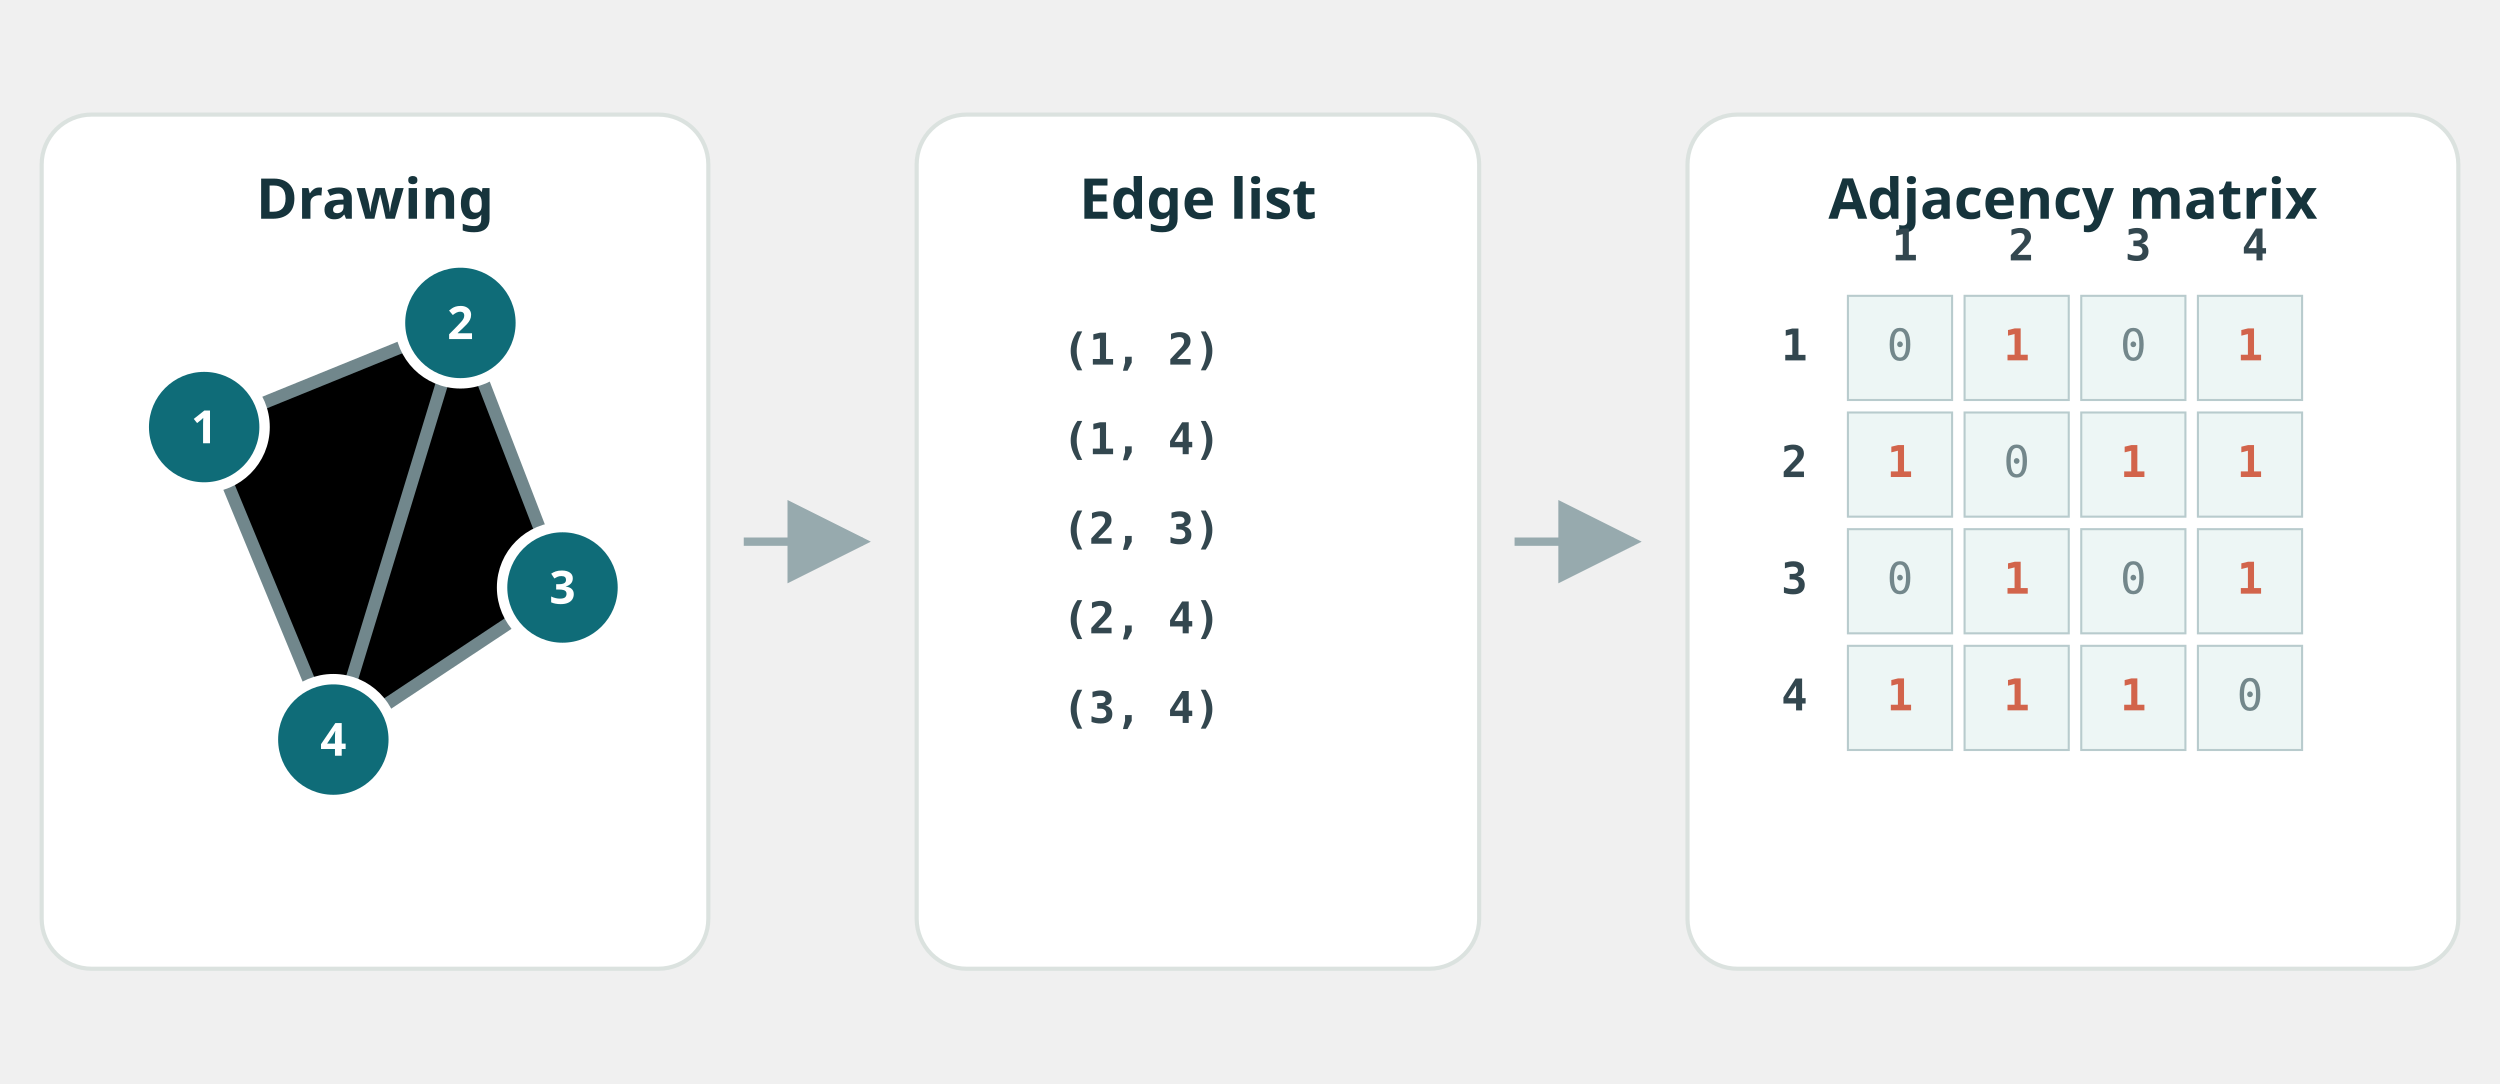
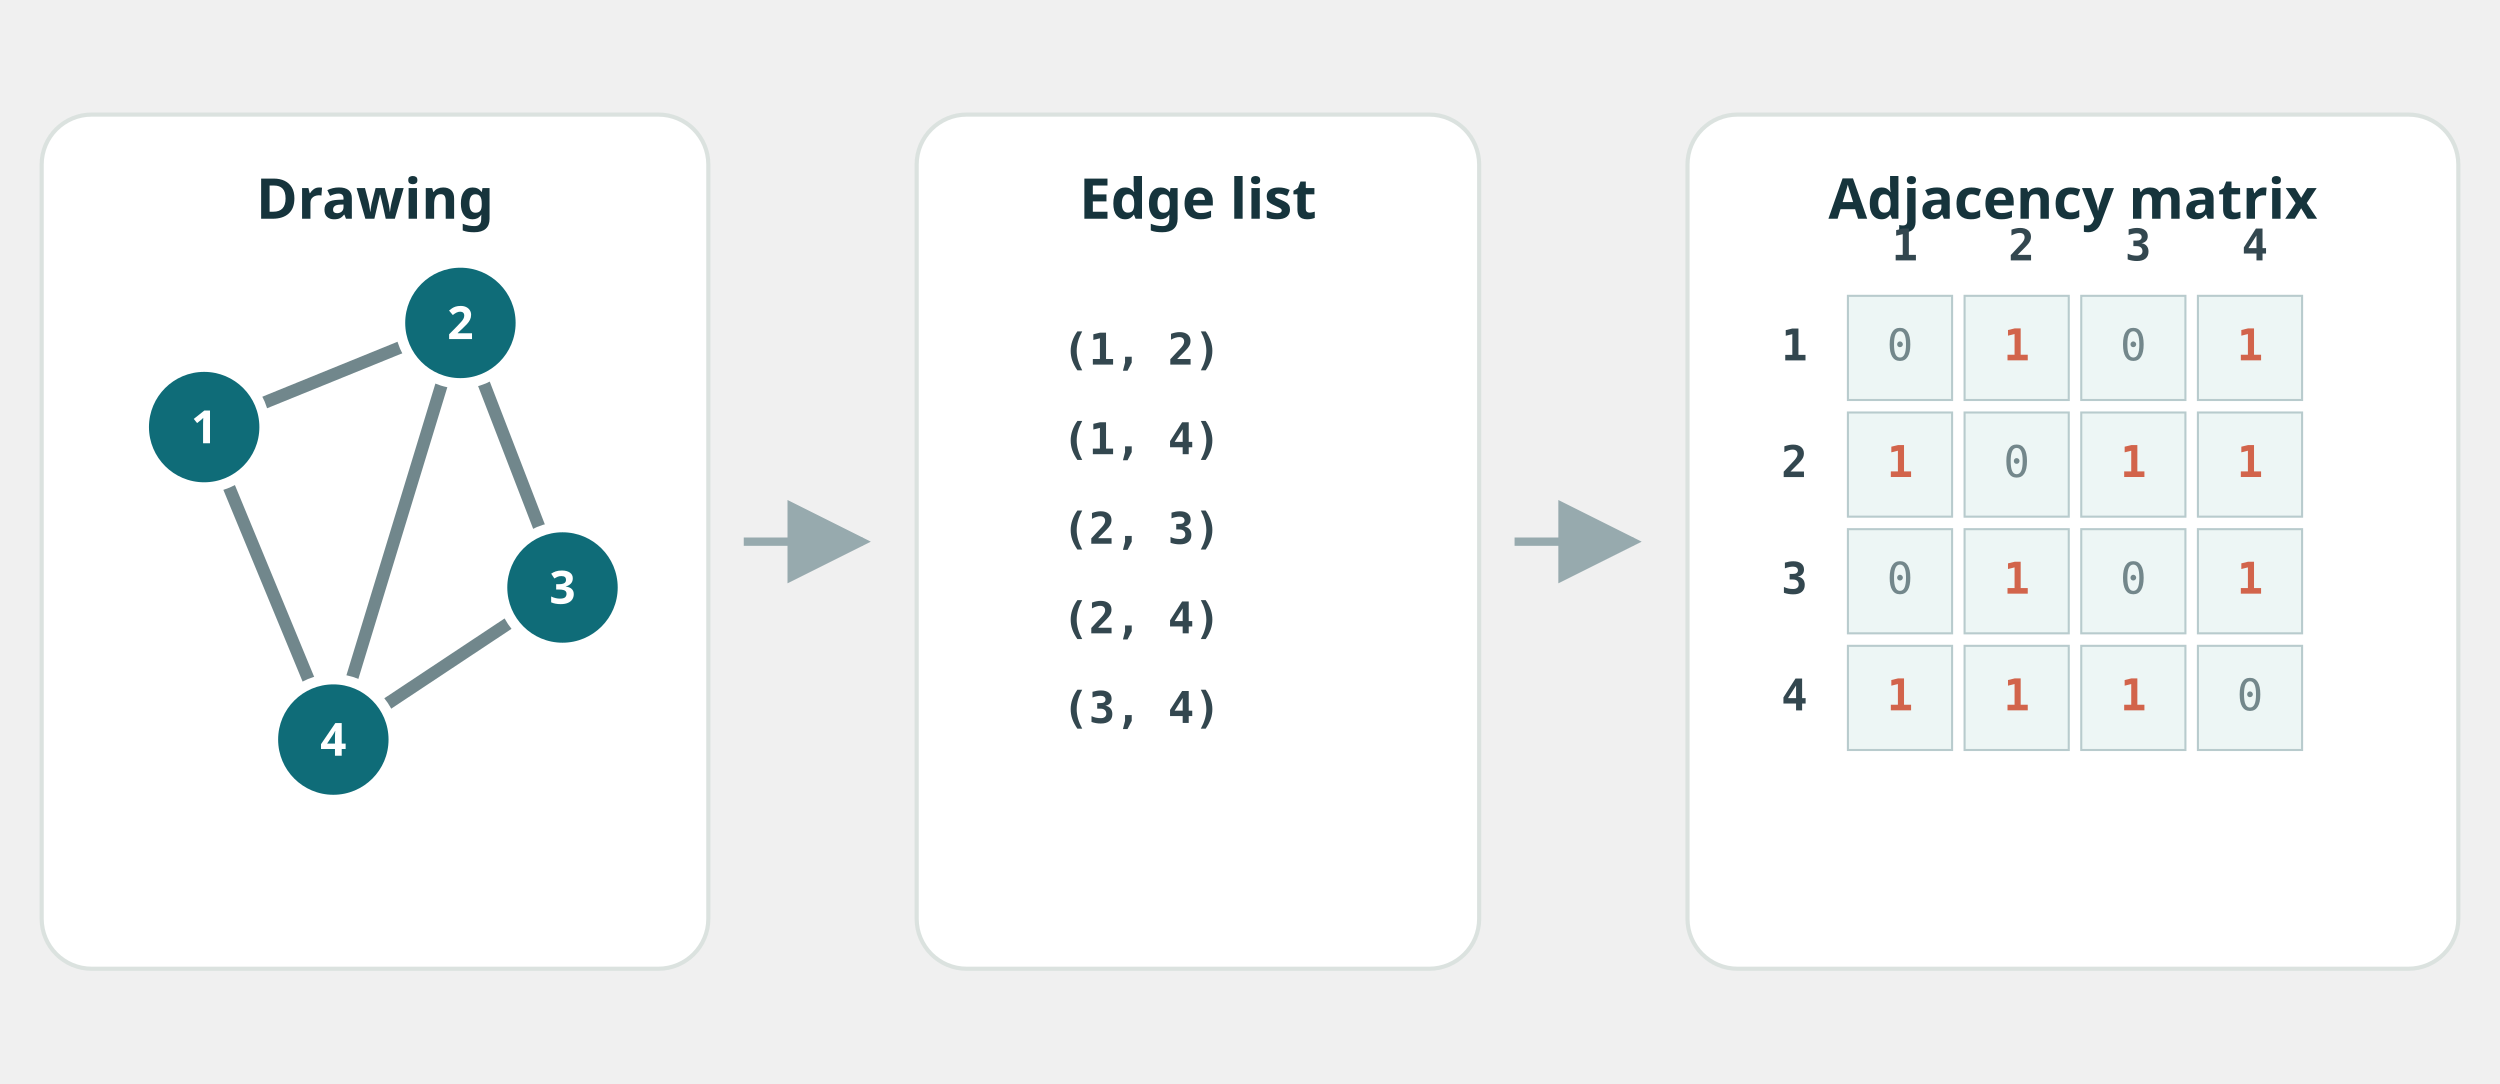
<svg xmlns="http://www.w3.org/2000/svg" viewBox="0 0 1200 520" role="img" aria-labelledby="title desc">
  <defs>
    <marker id="arr" markerWidth="10" markerHeight="10" refX="9" refY="5" orient="auto">
      <path d="M0 0L10 5L0 10Z" fill="#97aaae" />
    </marker>
    <style>
-       .box{fill:#fff;stroke:#dbe2df;stroke-width:2}.edge{stroke:#71878c;stroke-width:6}.node{fill:#0f6c78;stroke:#fff;stroke-width:5}.n{font:700 22px system-ui,sans-serif;fill:#fff;text-anchor:middle;dominant-baseline:middle}.label{font:700 27px system-ui,sans-serif;fill:#16343c;text-anchor:middle}.mono{font:600 21px ui-monospace,SFMono-Regular,monospace;fill:#33474f}.arrow{stroke:#97aaae;stroke-width:4;marker-end:url(#arr)}.cell{fill:#edf6f5;stroke:#b8cbcd}.one{fill:#d2644b;font:800 21px ui-monospace,monospace;text-anchor:middle;dominant-baseline:middle}.zero{fill:#73878b;font:500 21px ui-monospace,monospace;text-anchor:middle;dominant-baseline:middle}
+       .box{fill:#fff;stroke:#dbe2df;stroke-width:2}.edge{fill:none;stroke:#71878c;stroke-width:6}.node{fill:#0f6c78;stroke:#fff;stroke-width:5}.n{font:700 22px system-ui,sans-serif;fill:#fff;text-anchor:middle;dominant-baseline:middle}.label{font:700 27px system-ui,sans-serif;fill:#16343c;text-anchor:middle}.mono{font:600 21px ui-monospace,SFMono-Regular,monospace;fill:#33474f}.arrow{stroke:#97aaae;stroke-width:4;marker-end:url(#arr)}.cell{fill:#edf6f5;stroke:#b8cbcd}.one{fill:#d2644b;font:800 21px ui-monospace,monospace;text-anchor:middle;dominant-baseline:middle}.zero{fill:#73878b;font:500 21px ui-monospace,monospace;text-anchor:middle;dominant-baseline:middle}
    </style>
  </defs>
  <rect class="box" x="20" y="55" width="320" height="410" rx="24" />
  <rect class="box" x="440" y="55" width="270" height="410" rx="24" />
  <rect class="box" x="810" y="55" width="370" height="410" rx="24" />
  <text class="label" x="180" y="105">Drawing</text>
  <text class="label" x="575" y="105">Edge list</text>
  <text class="label" x="995" y="105">Adjacency matrix</text>
  <path class="edge" d="M98 205L221 155L270 282L160 355L98 205M221 155L160 355" />
  <circle class="node" cx="98" cy="205" r="29" />
  <circle class="node" cx="221" cy="155" r="29" />
  <circle class="node" cx="270" cy="282" r="29" />
  <circle class="node" cx="160" cy="355" r="29" />
  <text class="n" x="98" y="205">1</text>
  <text class="n" x="221" y="155">2</text>
  <text class="n" x="270" y="282">3</text>
  <text class="n" x="160" y="355">4</text>
  <path class="arrow" d="M357 260H414" />
  <path class="arrow" d="M727 260H784" />
  <text class="mono" x="510" y="175">(1, 2)</text>
  <text class="mono" x="510" y="218">(1, 4)</text>
  <text class="mono" x="510" y="261">(2, 3)</text>
  <text class="mono" x="510" y="304">(2, 4)</text>
  <text class="mono" x="510" y="347">(3, 4)</text>
  <g transform="translate(887,142)">
    <text class="mono" x="-32" y="31">1</text>
    <text class="mono" x="-32" y="87">2</text>
    <text class="mono" x="-32" y="143">3</text>
    <text class="mono" x="-32" y="199">4</text>
    <text class="mono" x="21" y="-17">1</text>
    <text class="mono" x="77" y="-17">2</text>
    <text class="mono" x="133" y="-17">3</text>
    <text class="mono" x="189" y="-17">4</text>
    <g>
      <rect class="cell" x="0" y="0" width="50" height="50" />
      <rect class="cell" x="56" y="0" width="50" height="50" />
      <rect class="cell" x="112" y="0" width="50" height="50" />
      <rect class="cell" x="168" y="0" width="50" height="50" />
      <rect class="cell" x="0" y="56" width="50" height="50" />
      <rect class="cell" x="56" y="56" width="50" height="50" />
      <rect class="cell" x="112" y="56" width="50" height="50" />
      <rect class="cell" x="168" y="56" width="50" height="50" />
      <rect class="cell" x="0" y="112" width="50" height="50" />
      <rect class="cell" x="56" y="112" width="50" height="50" />
      <rect class="cell" x="112" y="112" width="50" height="50" />
      <rect class="cell" x="168" y="112" width="50" height="50" />
      <rect class="cell" x="0" y="168" width="50" height="50" />
      <rect class="cell" x="56" y="168" width="50" height="50" />
      <rect class="cell" x="112" y="168" width="50" height="50" />
      <rect class="cell" x="168" y="168" width="50" height="50" />
    </g>
    <g class="zero">
      <text x="25" y="25">0</text>
      <text x="137" y="25">0</text>
      <text x="81" y="81">0</text>
      <text x="137" y="137">0</text>
      <text x="25" y="137">0</text>
      <text x="193" y="193">0</text>
    </g>
    <g class="one">
      <text x="81" y="25">1</text>
      <text x="193" y="25">1</text>
      <text x="25" y="81">1</text>
      <text x="137" y="81">1</text>
      <text x="193" y="81">1</text>
      <text x="81" y="137">1</text>
      <text x="193" y="137">1</text>
      <text x="25" y="193">1</text>
      <text x="81" y="193">1</text>
      <text x="137" y="193">1</text>
    </g>
  </g>
</svg>
